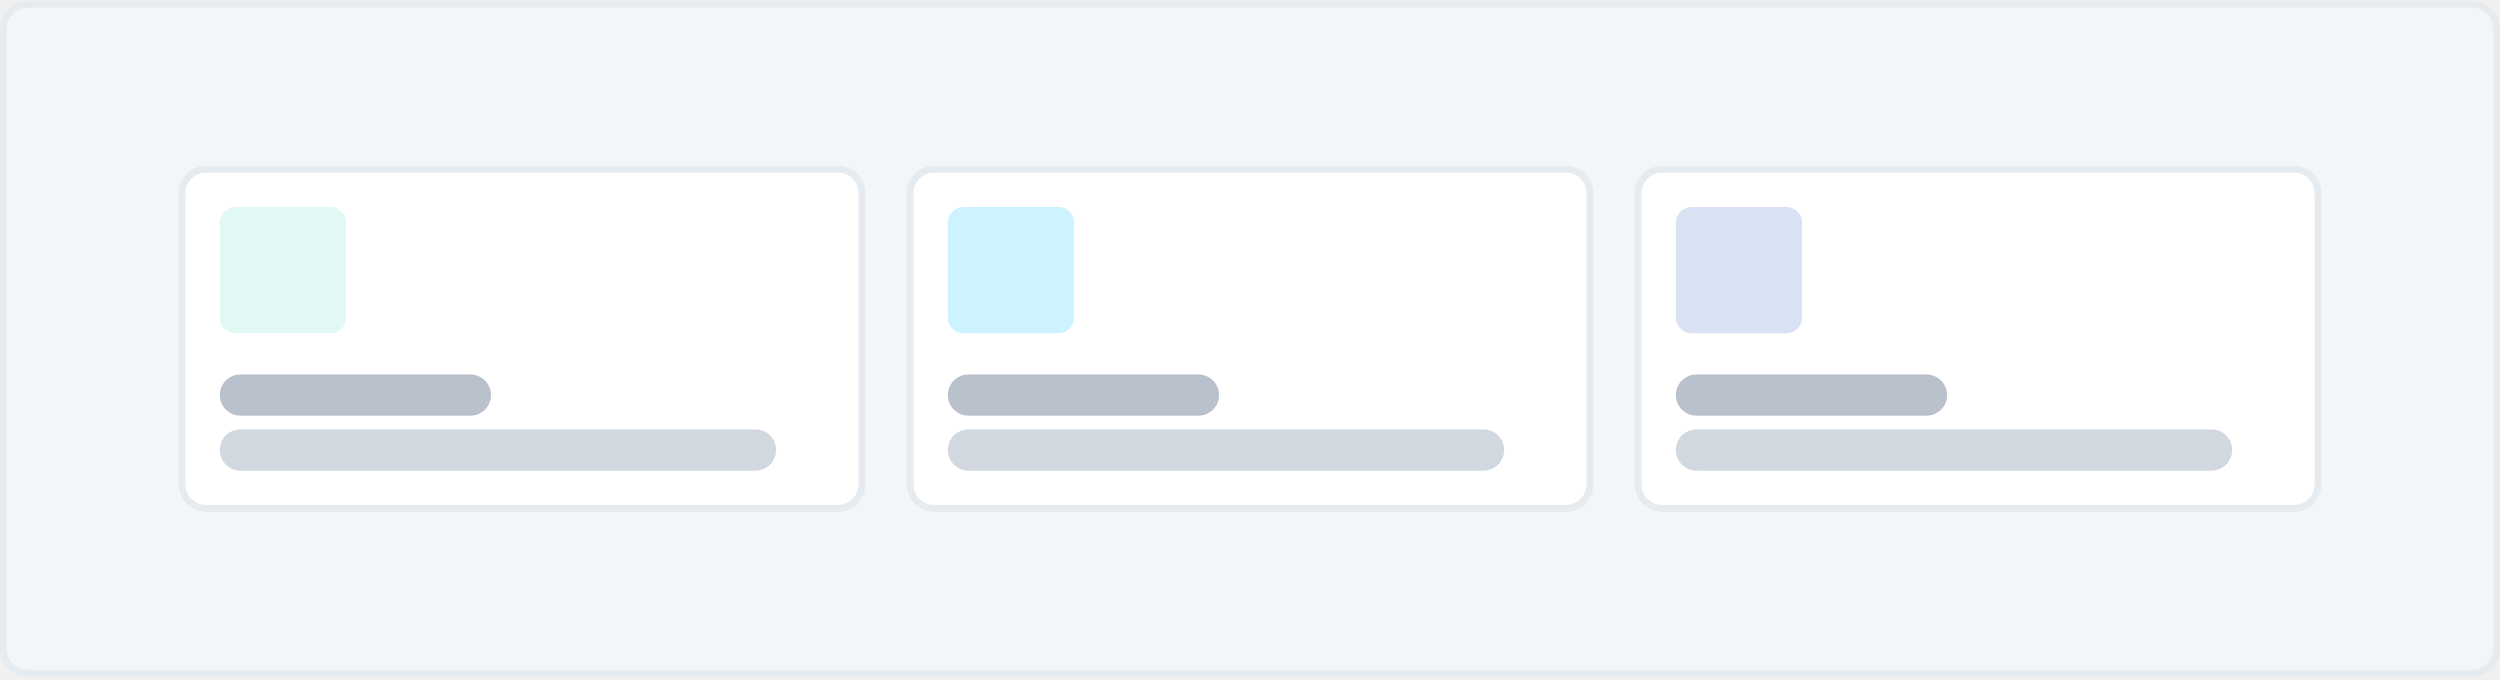
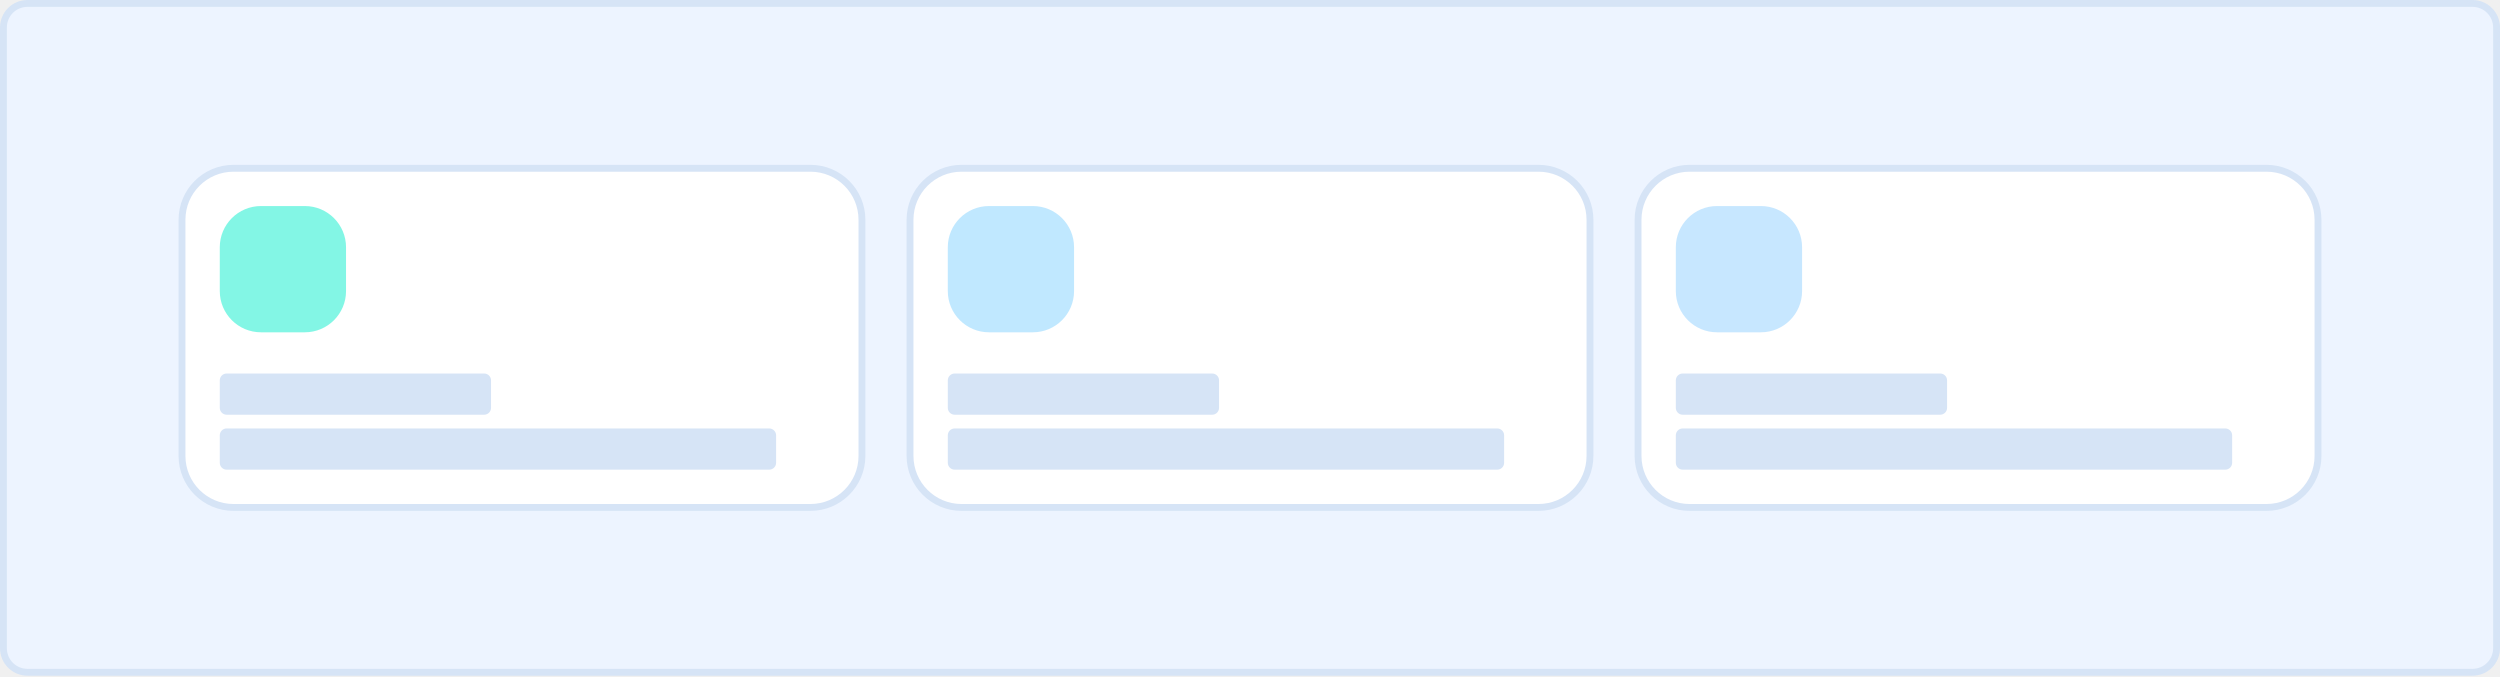
- <svg xmlns="http://www.w3.org/2000/svg" width="728" height="198" viewBox="0 0 728 198" fill="none">
-   <rect x="1" y="1.286" width="726" height="194.766" rx="7" fill="#F3F6F9" />
-   <rect x="1" y="1.286" width="726" height="194.766" rx="7" stroke="#E6EBF0" stroke-width="2" />
-   <rect x="53" y="49.286" width="198" height="98.766" rx="7" fill="white" />
-   <rect x="53" y="49.286" width="198" height="98.766" rx="7" stroke="#E6EBF0" stroke-width="2" />
-   <rect x="64" y="60.286" width="36.766" height="36.766" rx="4.596" fill="#E2F8F5" />
-   <rect x="64" y="109.052" width="78.989" height="12" rx="6" fill="#B8C1CC" />
-   <rect x="64" y="125.052" width="162" height="12" rx="6" fill="#D1D8E0" />
-   <rect x="265" y="49.286" width="198" height="98.766" rx="7" fill="white" />
-   <rect x="265" y="49.286" width="198" height="98.766" rx="7" stroke="#E6EBF0" stroke-width="2" />
-   <rect x="276" y="60.286" width="36.766" height="36.766" rx="4.596" fill="#CCF3FF" />
-   <rect x="276" y="109.052" width="78.989" height="12" rx="6" fill="#B8C1CC" />
-   <rect x="276" y="125.052" width="162" height="12" rx="6" fill="#D1D8E0" />
-   <rect x="477" y="49.286" width="198" height="98.766" rx="7" fill="white" />
-   <rect x="477" y="49.286" width="198" height="98.766" rx="7" stroke="#E6EBF0" stroke-width="2" />
-   <rect x="488" y="60.286" width="36.766" height="36.766" rx="4.596" fill="#D9E2F2" />
-   <rect x="488" y="109.052" width="78.989" height="12" rx="6" fill="#B8C1CC" />
-   <rect x="488" y="125.052" width="162" height="12" rx="6" fill="#D1D8E0" />
+ <svg xmlns="http://www.w3.org/2000/svg" width="728" height="197" viewBox="0 0 728 197" fill="none">
+   <rect x="1" y="1" width="726" height="194.766" rx="7" fill="#EDF4FF" />
+   <rect x="1" y="1" width="726" height="194.766" rx="7" stroke="#D6E4F6" stroke-width="2" />
+   <path d="M68 49H236C244.284 49 251 55.716 251 64V132.766C251 141.05 244.284 147.766 236 147.766H68C59.716 147.766 53 141.05 53 132.766V64C53 55.716 59.716 49 68 49Z" fill="white" />
+   <path d="M68 49H236C244.284 49 251 55.716 251 64V132.766C251 141.05 244.284 147.766 236 147.766H68C59.716 147.766 53 141.05 53 132.766V64C53 55.716 59.716 49 68 49Z" stroke="#D6E4F6" stroke-width="2" />
+   <path d="M64 72C64 65.373 69.373 60 76 60H88.766C95.393 60 100.766 65.373 100.766 72V84.766C100.766 91.393 95.393 96.766 88.766 96.766H76C69.373 96.766 64 91.393 64 84.766V72Z" fill="#83F6E5" />
+   <rect x="64" y="108.766" width="78.989" height="12" rx="2" fill="#D6E4F6" />
+   <rect x="64" y="124.766" width="162" height="12" rx="2" fill="#D6E4F6" />
+   <path d="M280 49H448C456.284 49 463 55.716 463 64V132.766C463 141.05 456.284 147.766 448 147.766H280C271.716 147.766 265 141.05 265 132.766V64C265 55.716 271.716 49 280 49Z" fill="white" />
+   <path d="M280 49H448C456.284 49 463 55.716 463 64V132.766C463 141.05 456.284 147.766 448 147.766H280C271.716 147.766 265 141.05 265 132.766V64C265 55.716 271.716 49 280 49Z" stroke="#D6E4F6" stroke-width="2" />
+   <path d="M276 72C276 65.373 281.373 60 288 60H300.766C307.393 60 312.766 65.373 312.766 72V84.766C312.766 91.393 307.393 96.766 300.766 96.766H288C281.373 96.766 276 91.393 276 84.766V72Z" fill="#C0E8FF" />
+   <rect x="276" y="108.766" width="78.989" height="12" rx="2" fill="#D6E4F6" />
+   <rect x="276" y="124.766" width="162" height="12" rx="2" fill="#D6E4F6" />
+   <path d="M492 49H660C668.284 49 675 55.716 675 64V132.766C675 141.05 668.284 147.766 660 147.766H492C483.716 147.766 477 141.05 477 132.766V64C477 55.716 483.716 49 492 49Z" fill="white" />
+   <path d="M492 49H660C668.284 49 675 55.716 675 64V132.766C675 141.05 668.284 147.766 660 147.766H492C483.716 147.766 477 141.05 477 132.766V64C477 55.716 483.716 49 492 49Z" stroke="#D6E4F6" stroke-width="2" />
+   <path d="M488 72C488 65.373 493.373 60 500 60H512.766C519.393 60 524.766 65.373 524.766 72V84.766C524.766 91.393 519.393 96.766 512.766 96.766H500C493.373 96.766 488 91.393 488 84.766V72Z" fill="#C7E7FF" />
+   <rect x="488" y="108.766" width="78.989" height="12" rx="2" fill="#D6E4F6" />
+   <rect x="488" y="124.766" width="162" height="12" rx="2" fill="#D6E4F6" />
</svg>
